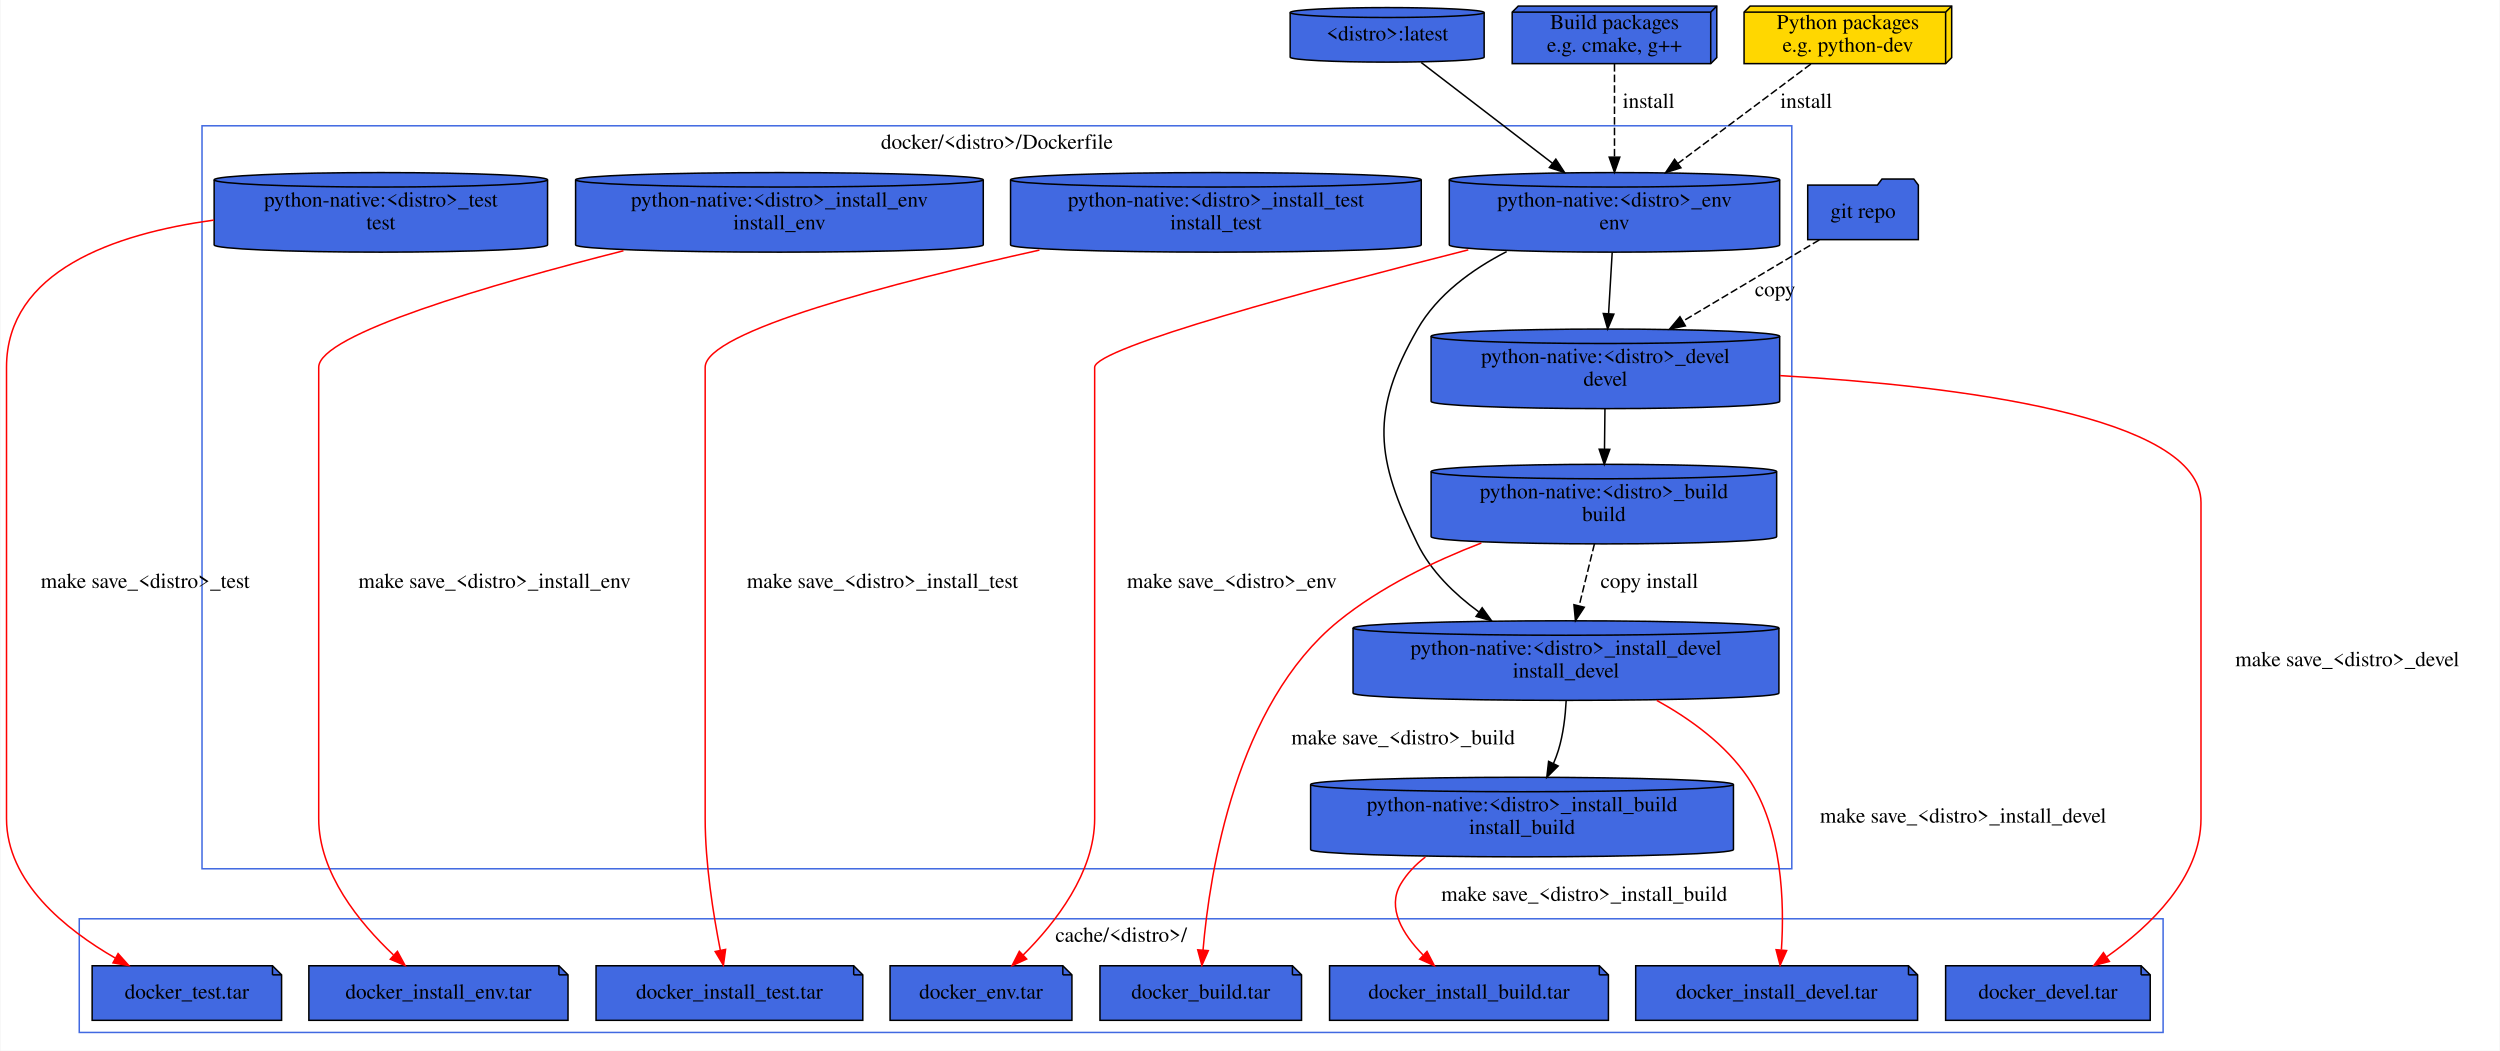
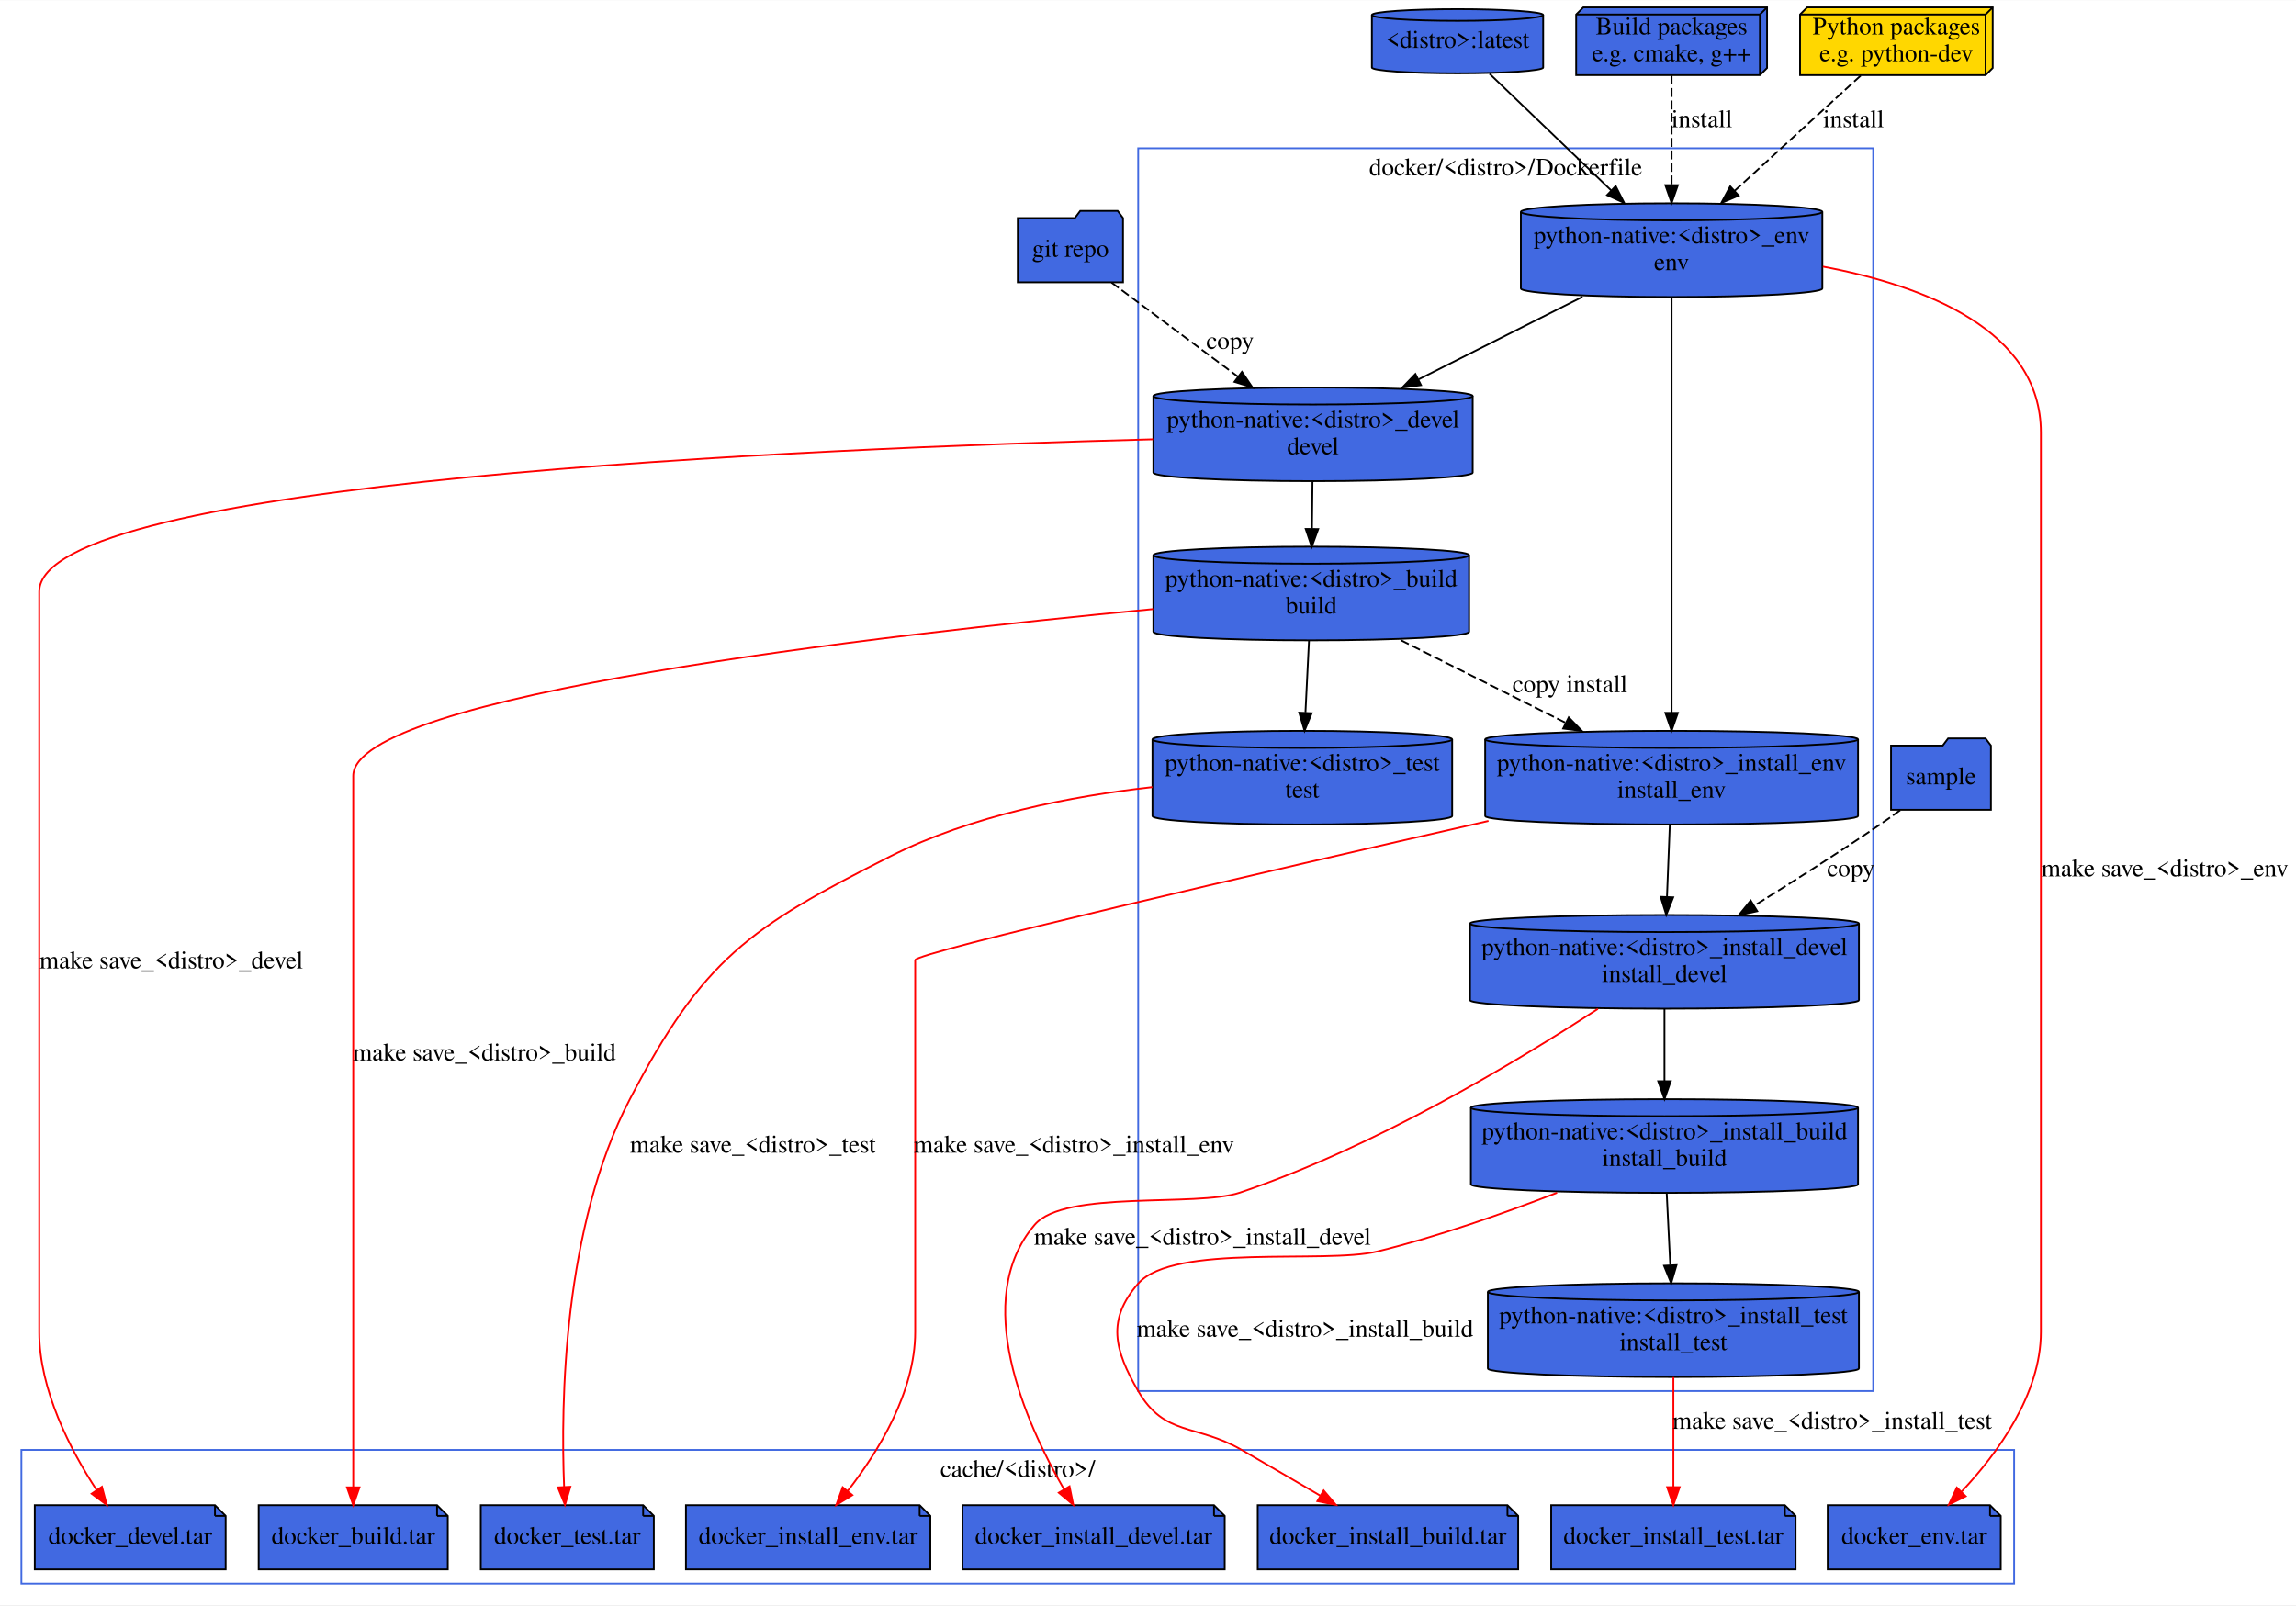
- <svg xmlns="http://www.w3.org/2000/svg" width="1649pt" height="693pt" viewBox="0.00 0.00 1649.00 693.25">
-   <g id="graph0" class="graph" transform="scale(1 1) rotate(0) translate(4 689.25)">
-     <polygon fill="white" stroke="transparent" points="-4,4 -4,-689.25 1645,-689.25 1645,4 -4,4" />
+ <svg xmlns="http://www.w3.org/2000/svg" width="1287pt" height="900pt" viewBox="0.00 0.00 1287.00 899.75">
+   <g id="graph0" class="graph" transform="scale(1 1) rotate(0) translate(4 895.75)">
+     <polygon fill="white" stroke="transparent" points="-4,4 -4,-895.75 1283,-895.75 1283,4 -4,4" />
    <g id="clust1" class="cluster">
-       <polygon fill="none" stroke="royalblue" points="129,-116 129,-606.25 1178,-606.25 1178,-116 129,-116" />
-       <text text-anchor="middle" x="653.5" y="-591.05" font-family="Times,serif" font-size="14.00">docker/&lt;distro&gt;/Dockerfile</text>
+       <polygon fill="none" stroke="royalblue" points="634,-116 634,-812.75 1046,-812.75 1046,-116 634,-116" />
+       <text text-anchor="middle" x="840" y="-797.55" font-family="Times,serif" font-size="14.00">docker/&lt;distro&gt;/Dockerfile</text>
    </g>
    <g id="clust2" class="cluster">
-       <polygon fill="none" stroke="royalblue" points="48,-8 48,-83 1423,-83 1423,-8 48,-8" />
-       <text text-anchor="middle" x="735.5" y="-67.8" font-family="Times,serif" font-size="14.00">cache/&lt;distro&gt;/</text>
+       <polygon fill="none" stroke="royalblue" points="8,-8 8,-83 1125,-83 1125,-8 8,-8" />
+       <text text-anchor="middle" x="566.5" y="-67.8" font-family="Times,serif" font-size="14.00">cache/&lt;distro&gt;/</text>
    </g>
    <g id="node1" class="node">
-       <path fill="royalblue" stroke="black" d="M975,-680.98C975,-682.78 946.31,-684.25 911,-684.25 875.69,-684.25 847,-682.78 847,-680.98 847,-680.98 847,-651.52 847,-651.52 847,-649.72 875.69,-648.25 911,-648.25 946.31,-648.25 975,-649.72 975,-651.52 975,-651.52 975,-680.98 975,-680.98" />
-       <path fill="none" stroke="black" d="M975,-680.98C975,-679.17 946.31,-677.7 911,-677.7 875.69,-677.7 847,-679.17 847,-680.98" />
-       <text text-anchor="middle" x="911" y="-662.55" font-family="Times,serif" font-size="14.00">&lt;distro&gt;:latest</text>
+       <path fill="royalblue" stroke="black" d="M861,-887.48C861,-889.28 839.49,-890.75 813,-890.75 786.51,-890.75 765,-889.28 765,-887.48 765,-887.48 765,-858.02 765,-858.02 765,-856.22 786.51,-854.75 813,-854.75 839.49,-854.75 861,-856.22 861,-858.02 861,-858.02 861,-887.48 861,-887.48" />
+       <path fill="none" stroke="black" d="M861,-887.48C861,-885.67 839.49,-884.2 813,-884.2 786.51,-884.2 765,-885.67 765,-887.48" />
+       <text text-anchor="middle" x="813" y="-869.05" font-family="Times,serif" font-size="14.00">&lt;distro&gt;:latest</text>
+     </g>
+     <g id="node6" class="node">
+       <path fill="royalblue" stroke="black" d="M1017.5,-777.1C1017.5,-779.74 979.63,-781.88 933,-781.88 886.37,-781.88 848.5,-779.74 848.5,-777.1 848.5,-777.1 848.5,-734.15 848.5,-734.15 848.5,-731.51 886.37,-729.37 933,-729.37 979.63,-729.37 1017.5,-731.51 1017.5,-734.15 1017.5,-734.15 1017.5,-777.1 1017.5,-777.1" />
+       <path fill="none" stroke="black" d="M1017.5,-777.1C1017.5,-774.47 979.63,-772.33 933,-772.33 886.37,-772.33 848.5,-774.47 848.5,-777.1" />
+       <text text-anchor="middle" x="933" y="-759.42" font-family="Times,serif" font-size="14.00">python-native:&lt;distro&gt;_env</text>
+       <text text-anchor="middle" x="933" y="-744.42" font-family="Times,serif" font-size="14.00">env</text>
+     </g>
+     <g id="edge9" class="edge">
+       <path fill="none" stroke="black" d="M830.97,-854.51C848.94,-837.27 877.03,-810.32 899.19,-789.06" />
+       <polygon fill="black" stroke="black" points="901.66,-791.54 906.46,-782.09 896.82,-786.49 901.66,-791.54" />
+     </g>
+     <g id="node2" class="node">
+       <polygon fill="royalblue" stroke="black" points="986.5,-891.75 883.5,-891.75 879.5,-887.75 879.5,-853.75 982.5,-853.75 986.5,-857.75 986.5,-891.75" />
+       <polyline fill="none" stroke="black" points="982.5,-887.75 879.5,-887.75 " />
+       <polyline fill="none" stroke="black" points="982.5,-887.75 982.5,-853.75 " />
+       <polyline fill="none" stroke="black" points="982.5,-887.75 986.5,-891.75 " />
+       <text text-anchor="middle" x="933" y="-876.55" font-family="Times,serif" font-size="14.00">Build packages</text>
+       <text text-anchor="middle" x="933" y="-861.55" font-family="Times,serif" font-size="14.00">e.g. cmake, g++</text>
+     </g>
+     <g id="edge10" class="edge">
+       <path fill="none" stroke="black" stroke-dasharray="5,2" d="M933,-853.51C933,-837.09 933,-812.51 933,-792.22" />
+       <polygon fill="black" stroke="black" points="936.5,-792.06 933,-782.06 929.5,-792.06 936.5,-792.06" />
+       <text text-anchor="middle" x="950" y="-824.55" font-family="Times,serif" font-size="14.00">install</text>
+     </g>
+     <g id="node3" class="node">
+       <polygon fill="gold" stroke="black" points="1113,-891.75 1009,-891.75 1005,-887.75 1005,-853.75 1109,-853.75 1113,-857.75 1113,-891.75" />
+       <polyline fill="none" stroke="black" points="1109,-887.75 1005,-887.75 " />
+       <polyline fill="none" stroke="black" points="1109,-887.75 1109,-853.75 " />
+       <polyline fill="none" stroke="black" points="1109,-887.75 1113,-891.75 " />
+       <text text-anchor="middle" x="1059" y="-876.55" font-family="Times,serif" font-size="14.00">Python packages</text>
+       <text text-anchor="middle" x="1059" y="-861.55" font-family="Times,serif" font-size="14.00">e.g. python-dev</text>
+     </g>
+     <g id="edge11" class="edge">
+       <path fill="none" stroke="black" stroke-dasharray="5,2" d="M1039.03,-853.51C1020.08,-836.19 991.18,-809.78 968.33,-788.9" />
+       <polygon fill="black" stroke="black" points="970.58,-786.22 960.84,-782.06 965.86,-791.39 970.58,-786.22" />
+       <text text-anchor="middle" x="1035" y="-824.55" font-family="Times,serif" font-size="14.00">install</text>
+     </g>
+     <g id="node4" class="node">
+       <polygon fill="royalblue" stroke="black" points="625.5,-773.62 622.5,-777.62 601.5,-777.62 598.5,-773.62 566.5,-773.62 566.5,-737.62 625.5,-737.62 625.5,-773.62" />
+       <text text-anchor="middle" x="596" y="-751.92" font-family="Times,serif" font-size="14.00">git repo</text>
+     </g>
+     <g id="node7" class="node">
+       <path fill="royalblue" stroke="black" d="M821.5,-673.85C821.5,-676.49 781.38,-678.63 732,-678.63 682.62,-678.63 642.5,-676.49 642.5,-673.85 642.5,-673.85 642.5,-630.9 642.5,-630.9 642.5,-628.26 682.62,-626.12 732,-626.12 781.38,-626.12 821.5,-628.26 821.5,-630.9 821.5,-630.9 821.5,-673.85 821.5,-673.85" />
+       <path fill="none" stroke="black" d="M821.5,-673.85C821.5,-671.22 781.38,-669.08 732,-669.08 682.62,-669.08 642.5,-671.22 642.5,-673.85" />
+       <text text-anchor="middle" x="732" y="-656.17" font-family="Times,serif" font-size="14.00">python-native:&lt;distro&gt;_devel</text>
+       <text text-anchor="middle" x="732" y="-641.17" font-family="Times,serif" font-size="14.00">devel</text>
+     </g>
+     <g id="edge12" class="edge">
+       <path fill="none" stroke="black" stroke-dasharray="5,2" d="M619.07,-737.45C638.46,-723.02 666.67,-702.01 690.04,-684.61" />
+       <polygon fill="black" stroke="black" points="692.15,-687.4 698.08,-678.62 687.97,-681.79 692.15,-687.4" />
+       <text text-anchor="middle" x="685.5" y="-700.3" font-family="Times,serif" font-size="14.00">copy</text>
    </g>
    <g id="node5" class="node">
-       <path fill="royalblue" stroke="black" d="M1170,-570.6C1170,-573.24 1121.14,-575.38 1061,-575.38 1000.86,-575.38 952,-573.24 952,-570.6 952,-570.6 952,-527.65 952,-527.65 952,-525.01 1000.86,-522.87 1061,-522.87 1121.14,-522.87 1170,-525.01 1170,-527.65 1170,-527.65 1170,-570.6 1170,-570.6" />
-       <path fill="none" stroke="black" d="M1170,-570.6C1170,-567.97 1121.14,-565.83 1061,-565.83 1000.86,-565.83 952,-567.97 952,-570.6" />
-       <text text-anchor="middle" x="1061" y="-552.92" font-family="Times,serif" font-size="14.00">python-native:&lt;distro&gt;_env</text>
-       <text text-anchor="middle" x="1061" y="-537.92" font-family="Times,serif" font-size="14.00">env</text>
+       <polygon fill="royalblue" stroke="black" points="1112,-477.88 1109,-481.88 1088,-481.88 1085,-477.88 1056,-477.88 1056,-441.88 1112,-441.88 1112,-477.88" />
+       <text text-anchor="middle" x="1084" y="-456.18" font-family="Times,serif" font-size="14.00">sample</text>
+     </g>
+     <g id="node11" class="node">
+       <path fill="royalblue" stroke="black" d="M1038,-378.1C1038,-380.74 989.14,-382.88 929,-382.88 868.86,-382.88 820,-380.74 820,-378.1 820,-378.1 820,-335.15 820,-335.15 820,-332.51 868.86,-330.37 929,-330.37 989.14,-330.37 1038,-332.51 1038,-335.15 1038,-335.15 1038,-378.1 1038,-378.1" />
+       <path fill="none" stroke="black" d="M1038,-378.1C1038,-375.47 989.14,-373.33 929,-373.33 868.86,-373.33 820,-375.47 820,-378.1" />
+       <text text-anchor="middle" x="929" y="-360.43" font-family="Times,serif" font-size="14.00">python-native:&lt;distro&gt;_install_devel</text>
+       <text text-anchor="middle" x="929" y="-345.43" font-family="Times,serif" font-size="14.00">install_devel</text>
+     </g>
+     <g id="edge13" class="edge">
+       <path fill="none" stroke="black" stroke-dasharray="5,2" d="M1061.12,-441.61C1057.44,-438.93 1053.64,-436.23 1050,-433.75 1027.11,-418.12 1001.16,-401.64 979.18,-388.03" />
+       <polygon fill="black" stroke="black" points="981.01,-385.04 970.66,-382.77 977.33,-391 981.01,-385.04" />
+       <text text-anchor="middle" x="1033.5" y="-404.55" font-family="Times,serif" font-size="14.00">copy</text>
+     </g>
+     <g id="edge1" class="edge">
+       <path fill="none" stroke="black" d="M883.06,-729.47C855.25,-715.46 820.47,-697.94 791.3,-683.24" />
+       <polygon fill="black" stroke="black" points="792.54,-679.95 782.04,-678.58 789.39,-686.2 792.54,-679.95" />
+     </g>
+     <g id="node10" class="node">
+       <path fill="royalblue" stroke="black" d="M1037.5,-481.35C1037.5,-483.99 990.66,-486.13 933,-486.13 875.34,-486.13 828.5,-483.99 828.5,-481.35 828.5,-481.35 828.5,-438.4 828.5,-438.4 828.5,-435.76 875.34,-433.62 933,-433.62 990.66,-433.62 1037.5,-435.76 1037.5,-438.4 1037.5,-438.4 1037.5,-481.35 1037.5,-481.35" />
+       <path fill="none" stroke="black" d="M1037.5,-481.35C1037.5,-478.72 990.66,-476.58 933,-476.58 875.34,-476.58 828.5,-478.72 828.5,-481.35" />
+       <text text-anchor="middle" x="933" y="-463.68" font-family="Times,serif" font-size="14.00">python-native:&lt;distro&gt;_install_env</text>
+       <text text-anchor="middle" x="933" y="-448.68" font-family="Times,serif" font-size="14.00">install_env</text>
+     </g>
+     <g id="edge4" class="edge">
+       <path fill="none" stroke="black" d="M933,-729.33C933,-676.94 933,-556.49 933,-496.37" />
+       <polygon fill="black" stroke="black" points="936.5,-496.22 933,-486.22 929.5,-496.22 936.5,-496.22" />
+     </g>
+     <g id="node14" class="node">
+       <polygon fill="royalblue" stroke="black" points="1111.5,-52 1020.5,-52 1020.5,-16 1117.5,-16 1117.5,-46 1111.5,-52" />
+       <polyline fill="none" stroke="black" points="1111.5,-52 1111.5,-46 " />
+       <polyline fill="none" stroke="black" points="1117.5,-46 1111.5,-46 " />
+       <text text-anchor="middle" x="1069" y="-30.3" font-family="Times,serif" font-size="14.00">docker_env.tar</text>
+     </g>
+     <g id="edge14" class="edge">
+       <path fill="none" stroke="red" d="M1017.79,-746.41C1074.96,-735.65 1140,-710.78 1140,-653.38 1140,-653.38 1140,-653.38 1140,-149.12 1140,-114.21 1115.75,-81.12 1095.59,-59.65" />
+       <polygon fill="red" stroke="red" points="1097.89,-57 1088.4,-52.29 1092.88,-61.89 1097.89,-57" />
+       <text text-anchor="middle" x="1209.5" y="-404.55" font-family="Times,serif" font-size="14.00">make save_&lt;distro&gt;_env</text>
+     </g>
+     <g id="node8" class="node">
+       <path fill="royalblue" stroke="black" d="M819.5,-584.6C819.5,-587.24 779.83,-589.38 731,-589.38 682.17,-589.38 642.5,-587.24 642.5,-584.6 642.5,-584.6 642.5,-541.65 642.5,-541.65 642.5,-539.01 682.17,-536.87 731,-536.87 779.83,-536.87 819.5,-539.01 819.5,-541.65 819.5,-541.65 819.5,-584.6 819.5,-584.6" />
+       <path fill="none" stroke="black" d="M819.5,-584.6C819.5,-581.97 779.83,-579.83 731,-579.83 682.17,-579.83 642.5,-581.97 642.5,-584.6" />
+       <text text-anchor="middle" x="731" y="-566.92" font-family="Times,serif" font-size="14.00">python-native:&lt;distro&gt;_build</text>
+       <text text-anchor="middle" x="731" y="-551.92" font-family="Times,serif" font-size="14.00">build</text>
+     </g>
+     <g id="edge2" class="edge">
+       <path fill="none" stroke="black" d="M731.71,-626.14C731.62,-617.82 731.51,-608.41 731.41,-599.47" />
+       <polygon fill="black" stroke="black" points="734.9,-599.26 731.29,-589.3 727.9,-599.34 734.9,-599.26" />
+     </g>
+     <g id="node15" class="node">
+       <polygon fill="royalblue" stroke="black" points="116.5,-52 15.5,-52 15.5,-16 122.5,-16 122.5,-46 116.5,-52" />
+       <polyline fill="none" stroke="black" points="116.5,-52 116.5,-46 " />
+       <polyline fill="none" stroke="black" points="122.5,-46 116.5,-46 " />
+       <text text-anchor="middle" x="69" y="-30.3" font-family="Times,serif" font-size="14.00">docker_devel.tar</text>
+     </g>
+     <g id="edge15" class="edge">
+       <path fill="none" stroke="red" d="M642.29,-649.58C450.53,-644.56 18,-626.33 18,-564.12 18,-564.12 18,-564.12 18,-149.12 18,-116.51 35.58,-82.85 50.09,-60.62" />
+       <polygon fill="red" stroke="red" points="53.15,-62.36 55.87,-52.12 47.36,-58.43 53.15,-62.36" />
+       <text text-anchor="middle" x="92" y="-352.93" font-family="Times,serif" font-size="14.00">make save_&lt;distro&gt;_devel</text>
+     </g>
+     <g id="node9" class="node">
+       <path fill="royalblue" stroke="black" d="M810,-481.35C810,-483.99 772.35,-486.13 726,-486.13 679.65,-486.13 642,-483.99 642,-481.35 642,-481.35 642,-438.4 642,-438.4 642,-435.76 679.65,-433.62 726,-433.62 772.35,-433.62 810,-435.76 810,-438.4 810,-438.4 810,-481.35 810,-481.35" />
+       <path fill="none" stroke="black" d="M810,-481.35C810,-478.72 772.35,-476.58 726,-476.58 679.65,-476.58 642,-478.72 642,-481.35" />
+       <text text-anchor="middle" x="726" y="-463.68" font-family="Times,serif" font-size="14.00">python-native:&lt;distro&gt;_test</text>
+       <text text-anchor="middle" x="726" y="-448.68" font-family="Times,serif" font-size="14.00">test</text>
+     </g>
+     <g id="edge3" class="edge">
+       <path fill="none" stroke="black" d="M729.75,-536.84C729.15,-524.63 728.42,-509.79 727.76,-496.47" />
+       <polygon fill="black" stroke="black" points="731.24,-496.01 727.25,-486.19 724.25,-496.35 731.24,-496.01" />
+     </g>
+     <g id="edge5" class="edge">
+       <path fill="none" stroke="black" stroke-dasharray="5,2" d="M781.19,-536.97C809.13,-522.96 844.09,-505.44 873.41,-490.74" />
+       <polygon fill="black" stroke="black" points="875.34,-493.69 882.72,-486.08 872.21,-487.43 875.34,-493.69" />
+       <text text-anchor="middle" x="876" y="-507.8" font-family="Times,serif" font-size="14.00">copy install</text>
+     </g>
+     <g id="node16" class="node">
+       <polygon fill="royalblue" stroke="black" points="241,-52 141,-52 141,-16 247,-16 247,-46 241,-52" />
+       <polyline fill="none" stroke="black" points="241,-52 241,-46 " />
+       <polyline fill="none" stroke="black" points="247,-46 241,-46 " />
+       <text text-anchor="middle" x="194" y="-30.3" font-family="Times,serif" font-size="14.00">docker_build.tar</text>
+     </g>
+     <g id="edge16" class="edge">
+       <path fill="none" stroke="red" d="M642.33,-554.39C489.8,-539.88 194,-505.94 194,-460.88 194,-460.88 194,-460.88 194,-149.12 194,-119.36 194,-85.24 194,-62.11" />
+       <polygon fill="red" stroke="red" points="197.5,-62.01 194,-52.01 190.5,-62.02 197.5,-62.01" />
+       <text text-anchor="middle" x="267.5" y="-301.3" font-family="Times,serif" font-size="14.00">make save_&lt;distro&gt;_build</text>
+     </g>
+     <g id="node17" class="node">
+       <polygon fill="royalblue" stroke="black" points="356.5,-52 265.5,-52 265.5,-16 362.5,-16 362.5,-46 356.5,-52" />
+       <polyline fill="none" stroke="black" points="356.5,-52 356.5,-46 " />
+       <polyline fill="none" stroke="black" points="362.5,-46 356.5,-46 " />
+       <text text-anchor="middle" x="314" y="-30.3" font-family="Times,serif" font-size="14.00">docker_test.tar</text>
+     </g>
+     <g id="edge17" class="edge">
+       <path fill="none" stroke="red" d="M641.93,-454.59C596.44,-449.52 540.43,-438.7 495,-415.75 415.78,-375.73 390.07,-358.18 349,-279.5 311.63,-207.91 310.3,-109.33 312.21,-62.21" />
+       <polygon fill="red" stroke="red" points="315.71,-62.34 312.7,-52.18 308.72,-61.99 315.71,-62.34" />
+       <text text-anchor="middle" x="418" y="-249.68" font-family="Times,serif" font-size="14.00">make save_&lt;distro&gt;_test</text>
    </g>
    <g id="edge6" class="edge">
-       <path fill="none" stroke="black" d="M933.46,-648.01C956.29,-630.49 992.19,-602.94 1020.09,-581.52" />
-       <polygon fill="black" stroke="black" points="1022.3,-584.24 1028.1,-575.38 1018.04,-578.69 1022.3,-584.24" />
-     </g>
-     <g id="node2" class="node">
-       <polygon fill="royalblue" stroke="black" points="1128.5,-685.25 997.5,-685.25 993.5,-681.25 993.5,-647.25 1124.5,-647.25 1128.5,-651.25 1128.5,-685.25" />
-       <polyline fill="none" stroke="black" points="1124.5,-681.25 993.5,-681.25 " />
-       <polyline fill="none" stroke="black" points="1124.5,-681.25 1124.5,-647.25 " />
-       <polyline fill="none" stroke="black" points="1124.5,-681.25 1128.5,-685.25 " />
-       <text text-anchor="middle" x="1061" y="-670.05" font-family="Times,serif" font-size="14.00">Build packages</text>
-       <text text-anchor="middle" x="1061" y="-655.05" font-family="Times,serif" font-size="14.00">e.g. cmake, g++</text>
+       <path fill="none" stroke="black" d="M932,-433.59C931.52,-421.38 930.93,-406.54 930.41,-393.22" />
+       <polygon fill="black" stroke="black" points="933.89,-392.8 930,-382.94 926.9,-393.07 933.89,-392.8" />
+     </g>
+     <g id="node18" class="node">
+       <polygon fill="royalblue" stroke="black" points="511.5,-52 380.5,-52 380.5,-16 517.5,-16 517.5,-46 511.5,-52" />
+       <polyline fill="none" stroke="black" points="511.5,-52 511.5,-46 " />
+       <polyline fill="none" stroke="black" points="517.5,-46 511.5,-46 " />
+       <text text-anchor="middle" x="449" y="-30.3" font-family="Times,serif" font-size="14.00">docker_install_env.tar</text>
+     </g>
+     <g id="edge18" class="edge">
+       <path fill="none" stroke="red" d="M830.36,-435.63C704.88,-407.04 509,-361.74 509,-357.62 509,-357.62 509,-357.62 509,-149.12 509,-115.38 488.2,-81.81 471.09,-59.9" />
+       <polygon fill="red" stroke="red" points="473.78,-57.66 464.76,-52.1 468.34,-62.07 473.78,-57.66" />
+       <text text-anchor="middle" x="598" y="-249.68" font-family="Times,serif" font-size="14.00">make save_&lt;distro&gt;_install_env</text>
+     </g>
+     <g id="node12" class="node">
+       <path fill="royalblue" stroke="black" d="M1037.5,-274.85C1037.5,-277.49 988.87,-279.63 929,-279.63 869.13,-279.63 820.5,-277.49 820.5,-274.85 820.5,-274.85 820.5,-231.9 820.5,-231.9 820.5,-229.26 869.13,-227.12 929,-227.12 988.87,-227.12 1037.5,-229.26 1037.5,-231.9 1037.5,-231.9 1037.5,-274.85 1037.5,-274.85" />
+       <path fill="none" stroke="black" d="M1037.5,-274.85C1037.5,-272.22 988.87,-270.08 929,-270.08 869.13,-270.08 820.5,-272.22 820.5,-274.85" />
+       <text text-anchor="middle" x="929" y="-257.18" font-family="Times,serif" font-size="14.00">python-native:&lt;distro&gt;_install_build</text>
+       <text text-anchor="middle" x="929" y="-242.18" font-family="Times,serif" font-size="14.00">install_build</text>
    </g>
    <g id="edge7" class="edge">
-       <path fill="none" stroke="black" stroke-dasharray="5,2" d="M1061,-647.01C1061,-630.59 1061,-606.01 1061,-585.72" />
-       <polygon fill="black" stroke="black" points="1064.5,-585.56 1061,-575.56 1057.5,-585.56 1064.5,-585.56" />
-       <text text-anchor="middle" x="1083.5" y="-618.05" font-family="Times,serif" font-size="14.00">install</text>
-     </g>
-     <g id="node3" class="node">
-       <polygon fill="gold" stroke="black" points="1283.5,-685.25 1150.5,-685.25 1146.5,-681.25 1146.5,-647.25 1279.5,-647.25 1283.5,-651.25 1283.5,-685.25" />
-       <polyline fill="none" stroke="black" points="1279.5,-681.25 1146.5,-681.25 " />
-       <polyline fill="none" stroke="black" points="1279.5,-681.25 1279.5,-647.25 " />
-       <polyline fill="none" stroke="black" points="1279.5,-681.25 1283.5,-685.25 " />
-       <text text-anchor="middle" x="1215" y="-670.05" font-family="Times,serif" font-size="14.00">Python packages</text>
-       <text text-anchor="middle" x="1215" y="-655.05" font-family="Times,serif" font-size="14.00">e.g. python-dev</text>
+       <path fill="none" stroke="black" d="M929,-330.34C929,-318.13 929,-303.29 929,-289.97" />
+       <polygon fill="black" stroke="black" points="932.5,-289.69 929,-279.69 925.5,-289.69 932.5,-289.69" />
+     </g>
+     <g id="node19" class="node">
+       <polygon fill="royalblue" stroke="black" points="676.5,-52 535.5,-52 535.5,-16 682.5,-16 682.5,-46 676.5,-52" />
+       <polyline fill="none" stroke="black" points="676.5,-52 676.5,-46 " />
+       <polyline fill="none" stroke="black" points="682.5,-46 676.5,-46 " />
+       <text text-anchor="middle" x="609" y="-30.3" font-family="Times,serif" font-size="14.00">docker_install_devel.tar</text>
+     </g>
+     <g id="edge19" class="edge">
+       <path fill="none" stroke="red" d="M891.67,-330.26C846.3,-300.7 766.41,-252.66 691,-227.25 666.49,-218.99 592.82,-228.9 576,-209.25 540.02,-167.2 570.84,-98.28 592.39,-60.97" />
+       <polygon fill="red" stroke="red" points="595.51,-62.58 597.62,-52.2 589.49,-58.99 595.51,-62.58" />
+       <text text-anchor="middle" x="670" y="-198.05" font-family="Times,serif" font-size="14.00">make save_&lt;distro&gt;_install_devel</text>
+     </g>
+     <g id="node13" class="node">
+       <path fill="royalblue" stroke="black" d="M1038,-171.6C1038,-174.24 991.39,-176.38 934,-176.38 876.61,-176.38 830,-174.24 830,-171.6 830,-171.6 830,-128.65 830,-128.65 830,-126.01 876.61,-123.87 934,-123.87 991.39,-123.87 1038,-126.01 1038,-128.65 1038,-128.65 1038,-171.6 1038,-171.6" />
+       <path fill="none" stroke="black" d="M1038,-171.6C1038,-168.97 991.39,-166.83 934,-166.83 876.61,-166.83 830,-168.97 830,-171.6" />
+       <text text-anchor="middle" x="934" y="-153.93" font-family="Times,serif" font-size="14.00">python-native:&lt;distro&gt;_install_test</text>
+       <text text-anchor="middle" x="934" y="-138.93" font-family="Times,serif" font-size="14.00">install_test</text>
    </g>
    <g id="edge8" class="edge">
-       <path fill="none" stroke="black" stroke-dasharray="5,2" d="M1190.6,-647.01C1167.05,-629.41 1130.94,-602.41 1102.81,-581.38" />
-       <polygon fill="black" stroke="black" points="1104.84,-578.53 1094.74,-575.35 1100.65,-584.14 1104.84,-578.53" />
-       <text text-anchor="middle" x="1187.5" y="-618.05" font-family="Times,serif" font-size="14.00">install</text>
-     </g>
-     <g id="node4" class="node">
-       <polygon fill="royalblue" stroke="black" points="1261.5,-567.12 1258.5,-571.12 1237.5,-571.12 1234.5,-567.12 1188.5,-567.12 1188.5,-531.12 1261.5,-531.12 1261.5,-567.12" />
-       <text text-anchor="middle" x="1225" y="-545.42" font-family="Times,serif" font-size="14.00">git repo</text>
-     </g>
-     <g id="node6" class="node">
-       <path fill="royalblue" stroke="black" d="M1170,-467.35C1170,-469.99 1118.46,-472.13 1055,-472.13 991.54,-472.13 940,-469.99 940,-467.35 940,-467.35 940,-424.4 940,-424.4 940,-421.76 991.54,-419.62 1055,-419.62 1118.46,-419.62 1170,-421.76 1170,-424.4 1170,-424.4 1170,-467.35 1170,-467.35" />
-       <path fill="none" stroke="black" d="M1170,-467.35C1170,-464.72 1118.46,-462.58 1055,-462.58 991.54,-462.58 940,-464.72 940,-467.35" />
-       <text text-anchor="middle" x="1055" y="-449.68" font-family="Times,serif" font-size="14.00">python-native:&lt;distro&gt;_devel</text>
-       <text text-anchor="middle" x="1055" y="-434.68" font-family="Times,serif" font-size="14.00">devel</text>
-     </g>
-     <g id="edge9" class="edge">
-       <path fill="none" stroke="black" stroke-dasharray="5,2" d="M1196.16,-530.95C1171.61,-516.33 1135.74,-494.96 1106.3,-477.43" />
-       <polygon fill="black" stroke="black" points="1107.78,-474.23 1097.39,-472.12 1104.2,-480.25 1107.78,-474.23" />
-       <text text-anchor="middle" x="1167" y="-493.8" font-family="Times,serif" font-size="14.00">copy</text>
-     </g>
-     <g id="edge1" class="edge">
-       <path fill="none" stroke="black" d="M1059.5,-522.84C1058.78,-510.63 1057.9,-495.79 1057.11,-482.47" />
-       <polygon fill="black" stroke="black" points="1060.59,-481.97 1056.5,-472.19 1053.6,-482.38 1060.59,-481.97" />
-     </g>
-     <g id="node10" class="node">
-       <path fill="royalblue" stroke="black" d="M1169.5,-274.85C1169.5,-277.49 1106.53,-279.63 1029,-279.63 951.47,-279.63 888.5,-277.49 888.5,-274.85 888.5,-274.85 888.5,-231.9 888.5,-231.9 888.5,-229.26 951.47,-227.12 1029,-227.12 1106.53,-227.12 1169.5,-229.26 1169.5,-231.9 1169.5,-231.9 1169.5,-274.85 1169.5,-274.85" />
-       <path fill="none" stroke="black" d="M1169.5,-274.85C1169.5,-272.22 1106.53,-270.08 1029,-270.08 951.47,-270.08 888.5,-272.22 888.5,-274.85" />
-       <text text-anchor="middle" x="1029" y="-257.18" font-family="Times,serif" font-size="14.00">python-native:&lt;distro&gt;_install_devel</text>
-       <text text-anchor="middle" x="1029" y="-242.18" font-family="Times,serif" font-size="14.00">install_devel</text>
-     </g>
-     <g id="edge4" class="edge">
-       <path fill="none" stroke="black" d="M989.84,-523.23C966.92,-511.44 944.07,-494.8 931,-472 899.72,-417.44 903.35,-386.99 931,-330.5 939.87,-312.37 955.37,-297.32 971.46,-285.52" />
-       <polygon fill="black" stroke="black" points="973.69,-288.23 979.9,-279.64 969.69,-282.49 973.69,-288.23" />
-     </g>
-     <g id="node13" class="node">
-       <polygon fill="royalblue" stroke="black" points="697,-52 583,-52 583,-16 703,-16 703,-46 697,-52" />
-       <polyline fill="none" stroke="black" points="697,-52 697,-46 " />
-       <polyline fill="none" stroke="black" points="703,-46 697,-46 " />
-       <text text-anchor="middle" x="643" y="-30.3" font-family="Times,serif" font-size="14.00">docker_env.tar</text>
-     </g>
-     <g id="edge10" class="edge">
-       <path fill="none" stroke="red" d="M964.54,-524.39C863.09,-498.74 718,-459.8 718,-446.88 718,-446.88 718,-446.88 718,-149.12 718,-113.49 692.15,-80.37 670.81,-59.08" />
-       <polygon fill="red" stroke="red" points="673.13,-56.46 663.49,-52.07 668.29,-61.52 673.13,-56.46" />
-       <text text-anchor="middle" x="808.5" y="-301.3" font-family="Times,serif" font-size="14.00">make save_&lt;distro&gt;_env</text>
-     </g>
-     <g id="node7" class="node">
-       <path fill="royalblue" stroke="black" d="M1168,-378.1C1168,-380.74 1116.9,-382.88 1054,-382.88 991.1,-382.88 940,-380.74 940,-378.1 940,-378.1 940,-335.15 940,-335.15 940,-332.51 991.1,-330.37 1054,-330.37 1116.9,-330.37 1168,-332.51 1168,-335.15 1168,-335.15 1168,-378.1 1168,-378.1" />
-       <path fill="none" stroke="black" d="M1168,-378.1C1168,-375.47 1116.9,-373.33 1054,-373.33 991.1,-373.33 940,-375.47 940,-378.1" />
-       <text text-anchor="middle" x="1054" y="-360.43" font-family="Times,serif" font-size="14.00">python-native:&lt;distro&gt;_build</text>
-       <text text-anchor="middle" x="1054" y="-345.43" font-family="Times,serif" font-size="14.00">build</text>
-     </g>
-     <g id="edge2" class="edge">
-       <path fill="none" stroke="black" d="M1054.71,-419.64C1054.62,-411.32 1054.51,-401.91 1054.41,-392.97" />
-       <polygon fill="black" stroke="black" points="1057.9,-392.76 1054.29,-382.8 1050.9,-392.84 1057.9,-392.76" />
-     </g>
-     <g id="node14" class="node">
-       <polygon fill="royalblue" stroke="black" points="1408.5,-52 1279.5,-52 1279.5,-16 1414.5,-16 1414.5,-46 1408.5,-52" />
-       <polyline fill="none" stroke="black" points="1408.5,-52 1408.5,-46 " />
-       <polyline fill="none" stroke="black" points="1414.5,-46 1408.5,-46 " />
-       <text text-anchor="middle" x="1347" y="-30.3" font-family="Times,serif" font-size="14.00">docker_devel.tar</text>
-     </g>
-     <g id="edge11" class="edge">
-       <path fill="none" stroke="red" d="M1170.26,-441.4C1286.22,-434.68 1448,-415.02 1448,-357.62 1448,-357.62 1448,-357.62 1448,-149.12 1448,-110.04 1414.37,-78.06 1385.92,-58" />
-       <polygon fill="red" stroke="red" points="1387.55,-54.88 1377.3,-52.17 1383.62,-60.67 1387.55,-54.88" />
-       <text text-anchor="middle" x="1544.5" y="-249.68" font-family="Times,serif" font-size="14.00">make save_&lt;distro&gt;_devel</text>
-     </g>
-     <g id="edge3" class="edge">
-       <path fill="none" stroke="black" stroke-dasharray="5,2" d="M1047.76,-330.34C1044.71,-318.01 1041,-302.99 1037.69,-289.57" />
-       <polygon fill="black" stroke="black" points="1041.05,-288.56 1035.25,-279.69 1034.25,-290.24 1041.05,-288.56" />
-       <text text-anchor="middle" x="1084" y="-301.3" font-family="Times,serif" font-size="14.00">copy install</text>
-     </g>
-     <g id="node15" class="node">
-       <polygon fill="royalblue" stroke="black" points="848.5,-52 721.5,-52 721.5,-16 854.5,-16 854.5,-46 848.5,-52" />
-       <polyline fill="none" stroke="black" points="848.5,-52 848.5,-46 " />
-       <polyline fill="none" stroke="black" points="854.5,-46 848.5,-46 " />
-       <text text-anchor="middle" x="788" y="-30.3" font-family="Times,serif" font-size="14.00">docker_build.tar</text>
-     </g>
-     <g id="edge12" class="edge">
-       <path fill="none" stroke="red" d="M973.15,-330.97C941.63,-318.79 906.54,-301.83 879,-279.5 811.17,-224.51 793.9,-113.68 789.5,-62.3" />
-       <polygon fill="red" stroke="red" points="792.99,-61.99 788.74,-52.28 786.01,-62.52 792.99,-61.99" />
-       <text text-anchor="middle" x="921.5" y="-198.05" font-family="Times,serif" font-size="14.00">make save_&lt;distro&gt;_build</text>
-     </g>
-     <g id="node8" class="node">
-       <path fill="royalblue" stroke="black" d="M357,-570.6C357,-573.24 307.7,-575.38 247,-575.38 186.3,-575.38 137,-573.24 137,-570.6 137,-570.6 137,-527.65 137,-527.65 137,-525.01 186.3,-522.87 247,-522.87 307.7,-522.87 357,-525.01 357,-527.65 357,-527.65 357,-570.6 357,-570.6" />
-       <path fill="none" stroke="black" d="M357,-570.6C357,-567.97 307.7,-565.83 247,-565.83 186.3,-565.83 137,-567.97 137,-570.6" />
-       <text text-anchor="middle" x="247" y="-552.92" font-family="Times,serif" font-size="14.00">python-native:&lt;distro&gt;_test</text>
-       <text text-anchor="middle" x="247" y="-537.92" font-family="Times,serif" font-size="14.00">test</text>
-     </g>
-     <g id="node16" class="node">
-       <polygon fill="royalblue" stroke="black" points="175.5,-52 56.5,-52 56.5,-16 181.5,-16 181.5,-46 175.5,-52" />
-       <polyline fill="none" stroke="black" points="175.5,-52 175.5,-46 " />
-       <polyline fill="none" stroke="black" points="181.5,-46 175.5,-46 " />
-       <text text-anchor="middle" x="119" y="-30.3" font-family="Times,serif" font-size="14.00">docker_test.tar</text>
-     </g>
-     <g id="edge13" class="edge">
-       <path fill="none" stroke="red" d="M136.86,-544.04C71,-534.99 0,-510.48 0,-446.88 0,-446.88 0,-446.88 0,-149.12 0,-107.34 38.68,-76.11 71.94,-56.97" />
-       <polygon fill="red" stroke="red" points="73.63,-60.04 80.69,-52.13 70.25,-53.91 73.63,-60.04" />
-       <text text-anchor="middle" x="91.5" y="-301.3" font-family="Times,serif" font-size="14.00">make save_&lt;distro&gt;_test</text>
-     </g>
-     <g id="node9" class="node">
-       <path fill="royalblue" stroke="black" d="M644.5,-570.6C644.5,-573.24 584.21,-575.38 510,-575.38 435.79,-575.38 375.5,-573.24 375.5,-570.6 375.5,-570.6 375.5,-527.65 375.5,-527.65 375.5,-525.01 435.79,-522.87 510,-522.87 584.21,-522.87 644.5,-525.01 644.5,-527.65 644.5,-527.65 644.5,-570.6 644.5,-570.6" />
-       <path fill="none" stroke="black" d="M644.5,-570.6C644.5,-567.97 584.21,-565.83 510,-565.83 435.79,-565.83 375.5,-567.97 375.5,-570.6" />
-       <text text-anchor="middle" x="510" y="-552.92" font-family="Times,serif" font-size="14.00">python-native:&lt;distro&gt;_install_env</text>
-       <text text-anchor="middle" x="510" y="-537.92" font-family="Times,serif" font-size="14.00">install_env</text>
-     </g>
-     <g id="node17" class="node">
-       <polygon fill="royalblue" stroke="black" points="364.5,-52 199.5,-52 199.5,-16 370.5,-16 370.5,-46 364.5,-52" />
-       <polyline fill="none" stroke="black" points="364.5,-52 364.5,-46 " />
-       <polyline fill="none" stroke="black" points="370.5,-46 364.5,-46 " />
-       <text text-anchor="middle" x="285" y="-30.3" font-family="Times,serif" font-size="14.00">docker_install_env.tar</text>
-     </g>
-     <g id="edge14" class="edge">
-       <path fill="none" stroke="red" d="M407.08,-523.78C318.89,-501.42 206,-468.57 206,-446.88 206,-446.88 206,-446.88 206,-149.12 206,-113.13 232.9,-80.28 255.31,-59.16" />
-       <polygon fill="red" stroke="red" points="257.93,-61.51 262.99,-52.2 253.23,-56.32 257.93,-61.51" />
-       <text text-anchor="middle" x="322" y="-301.3" font-family="Times,serif" font-size="14.00">make save_&lt;distro&gt;_install_env</text>
-     </g>
-     <g id="node11" class="node">
-       <path fill="royalblue" stroke="black" d="M1139.5,-171.6C1139.5,-174.24 1076.97,-176.38 1000,-176.38 923.03,-176.38 860.5,-174.24 860.5,-171.6 860.5,-171.6 860.5,-128.65 860.5,-128.65 860.5,-126.01 923.03,-123.87 1000,-123.87 1076.97,-123.87 1139.5,-126.01 1139.5,-128.65 1139.5,-128.65 1139.5,-171.6 1139.5,-171.6" />
-       <path fill="none" stroke="black" d="M1139.5,-171.6C1139.5,-168.97 1076.97,-166.83 1000,-166.83 923.03,-166.83 860.5,-168.97 860.5,-171.6" />
-       <text text-anchor="middle" x="1000" y="-153.93" font-family="Times,serif" font-size="14.00">python-native:&lt;distro&gt;_install_build</text>
-       <text text-anchor="middle" x="1000" y="-138.93" font-family="Times,serif" font-size="14.00">install_build</text>
-     </g>
-     <g id="edge5" class="edge">
-       <path fill="none" stroke="black" d="M1029.13,-227.04C1028.59,-216.69 1027.2,-204.71 1024,-194.25 1023.1,-191.31 1021.98,-188.35 1020.73,-185.43" />
-       <polygon fill="black" stroke="black" points="1023.83,-183.81 1016.33,-176.33 1017.53,-186.86 1023.83,-183.81" />
-     </g>
-     <g id="node18" class="node">
-       <polygon fill="royalblue" stroke="black" points="1255,-52 1075,-52 1075,-16 1261,-16 1261,-46 1255,-52" />
-       <polyline fill="none" stroke="black" points="1255,-52 1255,-46 " />
-       <polyline fill="none" stroke="black" points="1261,-46 1255,-46 " />
-       <text text-anchor="middle" x="1168" y="-30.3" font-family="Times,serif" font-size="14.00">docker_install_devel.tar</text>
-     </g>
-     <g id="edge15" class="edge">
-       <path fill="none" stroke="red" d="M1088.92,-227.09C1111.05,-214.85 1134.29,-198.02 1149,-176.25 1171.95,-142.29 1173.15,-93.13 1171.15,-62.67" />
-       <polygon fill="red" stroke="red" points="1174.6,-62.03 1170.29,-52.35 1167.63,-62.61 1174.6,-62.03" />
-       <text text-anchor="middle" x="1291" y="-146.43" font-family="Times,serif" font-size="14.00">make save_&lt;distro&gt;_install_devel</text>
-     </g>
-     <g id="node19" class="node">
-       <polygon fill="royalblue" stroke="black" points="1051,-52 873,-52 873,-16 1057,-16 1057,-46 1051,-52" />
-       <polyline fill="none" stroke="black" points="1051,-52 1051,-46 " />
-       <polyline fill="none" stroke="black" points="1057,-46 1051,-46 " />
-       <text text-anchor="middle" x="965" y="-30.3" font-family="Times,serif" font-size="14.00">docker_install_build.tar</text>
-     </g>
-     <g id="edge16" class="edge">
-       <path fill="none" stroke="red" d="M936.2,-123.74C929.78,-118.78 924.12,-112.91 920,-106 910.6,-90.25 921.28,-72.84 934.59,-59.21" />
-       <polygon fill="red" stroke="red" points="937.29,-61.47 942.15,-52.06 932.48,-56.39 937.29,-61.47" />
-       <text text-anchor="middle" x="1041" y="-94.8" font-family="Times,serif" font-size="14.00">make save_&lt;distro&gt;_install_build</text>
-     </g>
-     <g id="node12" class="node">
-       <path fill="royalblue" stroke="black" d="M933.5,-570.6C933.5,-573.24 872.77,-575.38 798,-575.38 723.23,-575.38 662.5,-573.24 662.5,-570.6 662.5,-570.6 662.5,-527.65 662.5,-527.65 662.5,-525.01 723.23,-522.87 798,-522.87 872.77,-522.87 933.5,-525.01 933.5,-527.65 933.5,-527.65 933.5,-570.6 933.5,-570.6" />
-       <path fill="none" stroke="black" d="M933.5,-570.6C933.5,-567.97 872.77,-565.83 798,-565.83 723.23,-565.83 662.5,-567.97 662.5,-570.6" />
-       <text text-anchor="middle" x="798" y="-552.92" font-family="Times,serif" font-size="14.00">python-native:&lt;distro&gt;_install_test</text>
-       <text text-anchor="middle" x="798" y="-537.92" font-family="Times,serif" font-size="14.00">install_test</text>
+       <path fill="none" stroke="black" d="M930.25,-227.09C930.85,-214.88 931.58,-200.04 932.24,-186.72" />
+       <polygon fill="black" stroke="black" points="935.75,-186.6 932.75,-176.44 928.76,-186.26 935.75,-186.6" />
    </g>
    <g id="node20" class="node">
-       <polygon fill="royalblue" stroke="black" points="559,-52 389,-52 389,-16 565,-16 565,-46 559,-52" />
-       <polyline fill="none" stroke="black" points="559,-52 559,-46 " />
-       <polyline fill="none" stroke="black" points="565,-46 559,-46 " />
-       <text text-anchor="middle" x="477" y="-30.3" font-family="Times,serif" font-size="14.00">docker_install_test.tar</text>
-     </g>
-     <g id="edge17" class="edge">
-       <path fill="none" stroke="red" d="M681.55,-524.23C584.14,-502.57 461,-470.51 461,-446.88 461,-446.88 461,-446.88 461,-149.12 461,-119.24 466.45,-85.39 470.98,-62.36" />
-       <polygon fill="red" stroke="red" points="474.47,-62.79 473.04,-52.3 467.61,-61.39 474.47,-62.79" />
-       <text text-anchor="middle" x="578" y="-301.3" font-family="Times,serif" font-size="14.00">make save_&lt;distro&gt;_install_test</text>
+       <polygon fill="royalblue" stroke="black" points="841,-52 701,-52 701,-16 847,-16 847,-46 841,-52" />
+       <polyline fill="none" stroke="black" points="841,-52 841,-46 " />
+       <polyline fill="none" stroke="black" points="847,-46 841,-46 " />
+       <text text-anchor="middle" x="774" y="-30.3" font-family="Times,serif" font-size="14.00">docker_install_build.tar</text>
+     </g>
+     <g id="edge20" class="edge">
+       <path fill="none" stroke="red" d="M868.78,-227.18C838.93,-215.59 802.06,-202.59 768,-194.25 738.82,-187.11 653.78,-198.87 634,-176.25 616.37,-156.09 620.54,-139.15 634,-116 648.91,-90.36 666.31,-97.82 692,-83 706.42,-74.68 722.21,-65.46 736.05,-57.35" />
+       <polygon fill="red" stroke="red" points="737.98,-60.27 744.83,-52.19 734.43,-54.24 737.98,-60.27" />
+       <text text-anchor="middle" x="727.5" y="-146.43" font-family="Times,serif" font-size="14.00">make save_&lt;distro&gt;_install_build</text>
+     </g>
+     <g id="node21" class="node">
+       <polygon fill="royalblue" stroke="black" points="996.5,-52 865.5,-52 865.5,-16 1002.5,-16 1002.5,-46 996.5,-52" />
+       <polyline fill="none" stroke="black" points="996.5,-52 996.5,-46 " />
+       <polyline fill="none" stroke="black" points="1002.5,-46 996.5,-46 " />
+       <text text-anchor="middle" x="934" y="-30.3" font-family="Times,serif" font-size="14.00">docker_install_test.tar</text>
+     </g>
+     <g id="edge21" class="edge">
+       <path fill="none" stroke="red" d="M934,-123.8C934,-105.57 934,-81.01 934,-62.34" />
+       <polygon fill="red" stroke="red" points="937.5,-62.12 934,-52.12 930.5,-62.12 937.5,-62.12" />
+       <text text-anchor="middle" x="1023" y="-94.8" font-family="Times,serif" font-size="14.00">make save_&lt;distro&gt;_install_test</text>
    </g>
  </g>
</svg>
